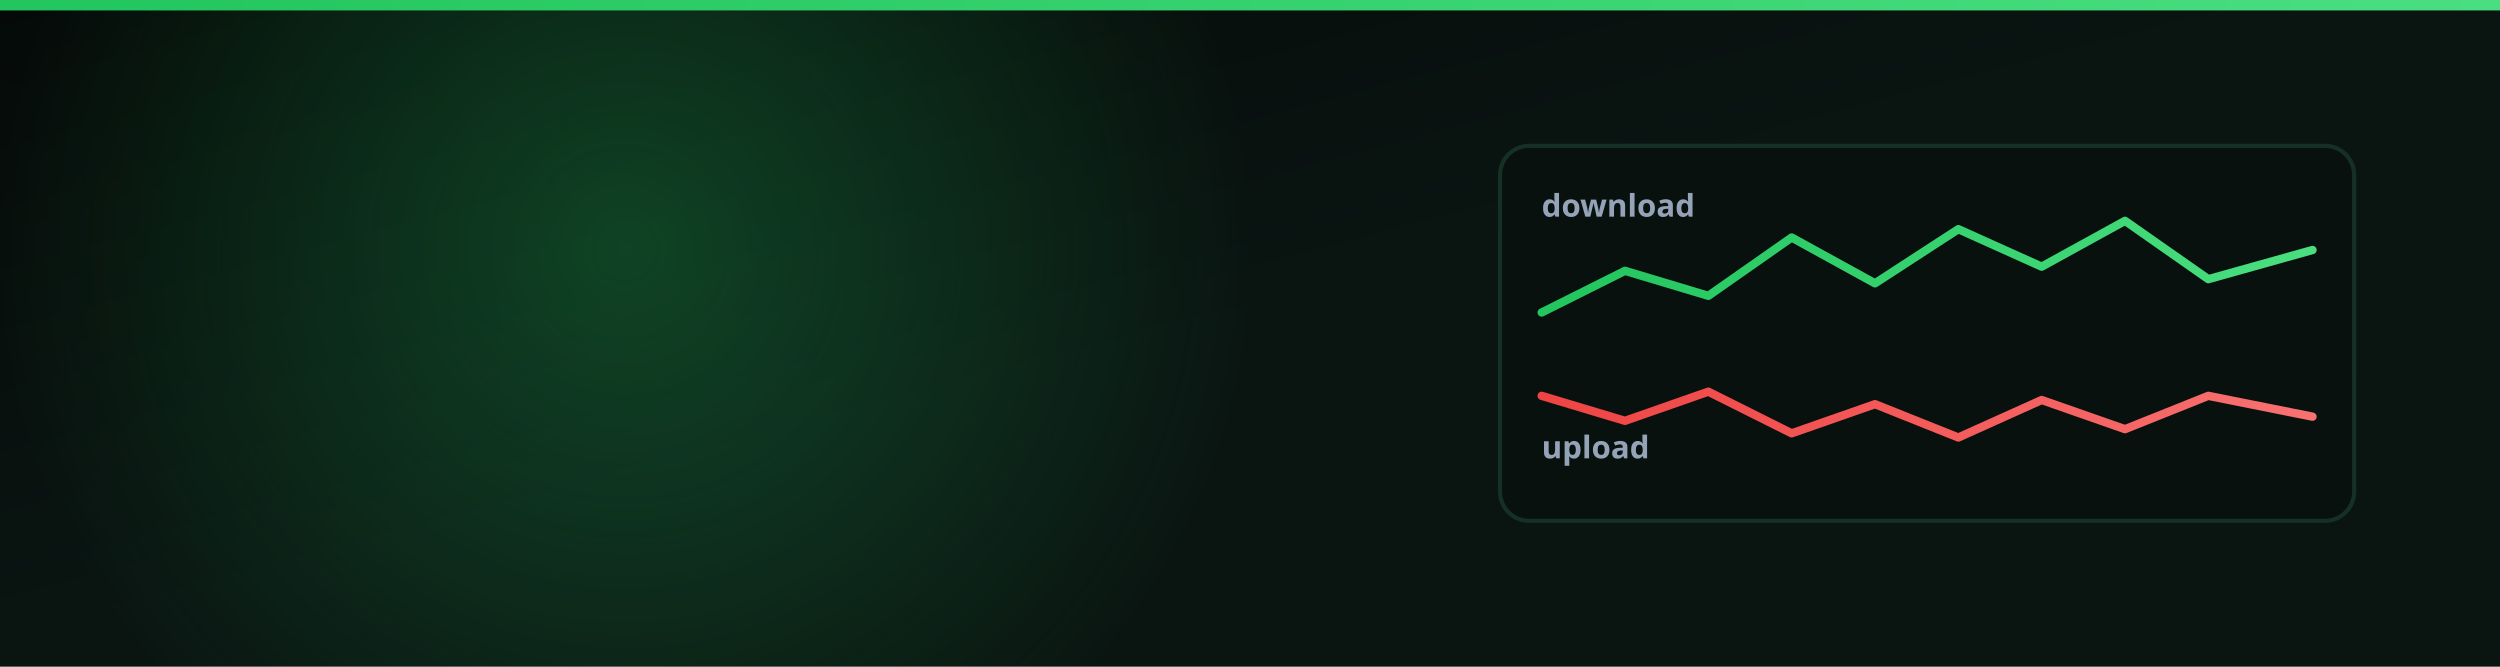
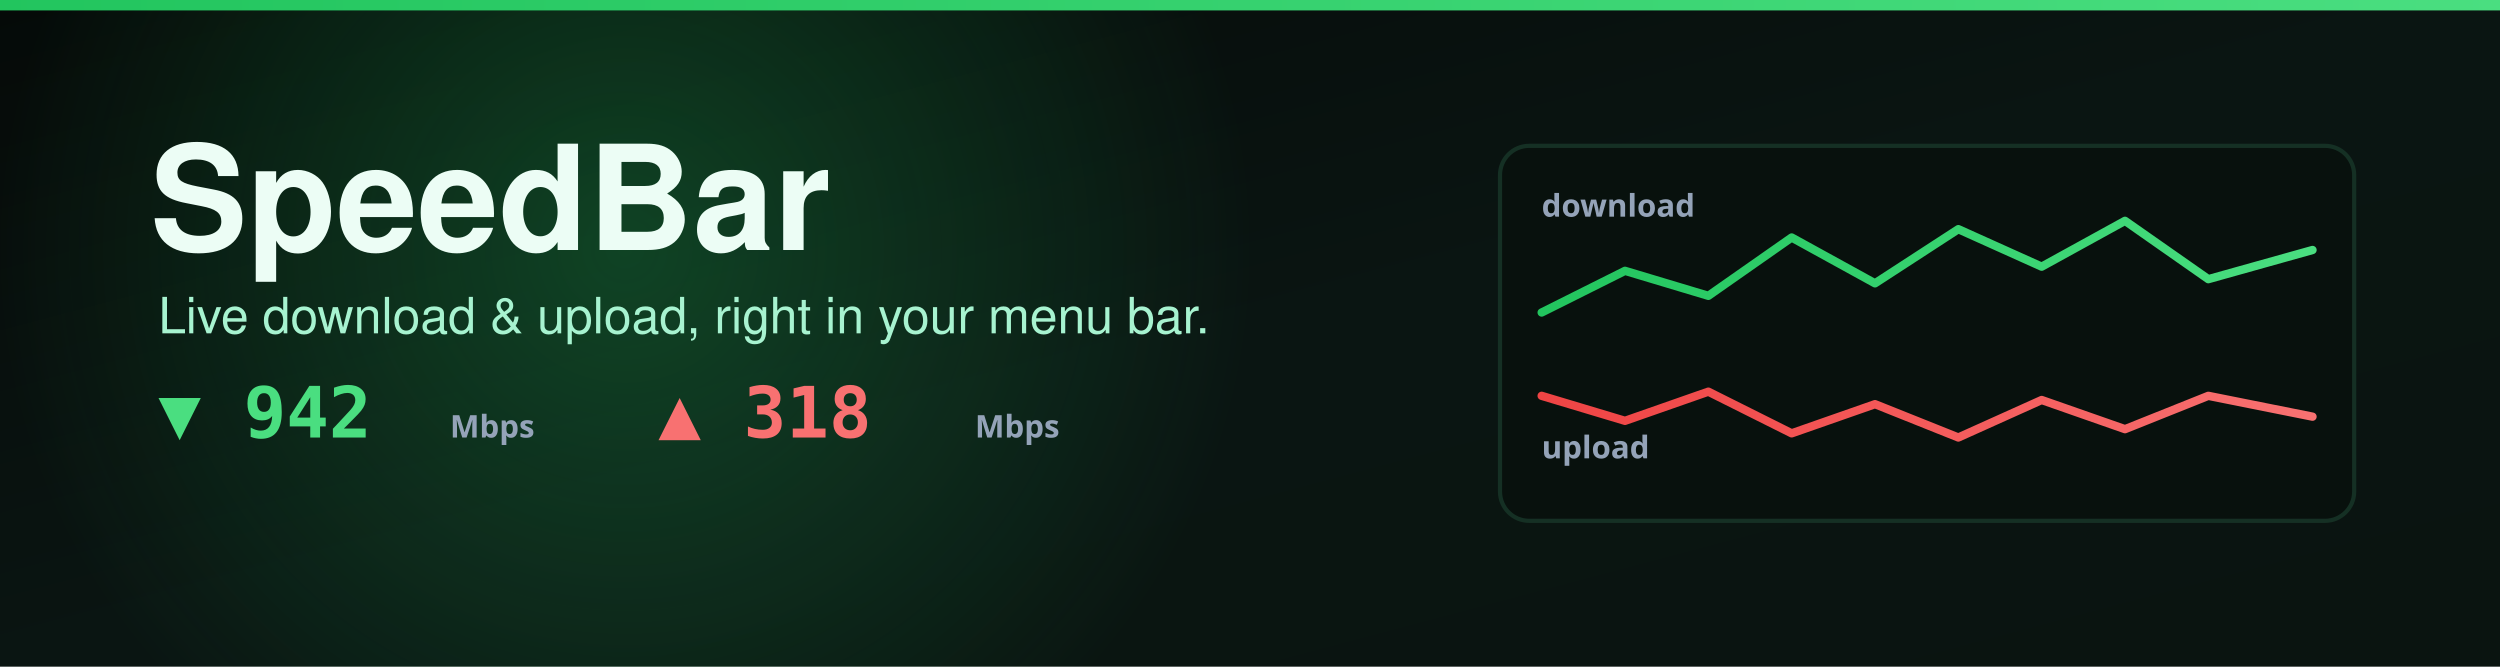
<svg xmlns="http://www.w3.org/2000/svg" viewBox="0 0 1200 320" width="1200" height="320" role="img" aria-label="SpeedBar — live network speed in the macOS menu bar">
  <defs>
    <linearGradient id="bg" x1="0" y1="0" x2="1" y2="1">
      <stop offset="0" stop-color="#050a08" />
      <stop offset="0.5" stop-color="#0a1512" />
      <stop offset="1" stop-color="#0a1410" />
    </linearGradient>
    <linearGradient id="dl" x1="0" y1="0" x2="1" y2="0">
      <stop offset="0" stop-color="#22c55e" />
      <stop offset="1" stop-color="#4ade80" />
    </linearGradient>
    <linearGradient id="ul" x1="0" y1="0" x2="1" y2="0">
      <stop offset="0" stop-color="#ef4444" />
      <stop offset="1" stop-color="#f87171" />
    </linearGradient>
    <radialGradient id="glow" cx="0.5" cy="0.5" r="0.5">
      <stop offset="0" stop-color="#22c55e" stop-opacity="0.28" />
      <stop offset="1" stop-color="#22c55e" stop-opacity="0" />
    </radialGradient>
    <style>
      .title{font:800 70px 'Segoe UI',Ubuntu,Helvetica,Arial,sans-serif;fill:#ecfdf5}
      .tag{font:500 24px 'Segoe UI',Ubuntu,Helvetica,Arial,sans-serif;fill:#a7f3d0}
      .mono{font:700 34px 'SFMono-Regular',Consolas,monospace}
      .lbl{font:600 15px 'Segoe UI',sans-serif;fill:#94a3b8}
-       .rise{opacity:0;animation:rise .7s ease-out forwards}
+       .rise{animation:rise .7s ease-out both}
      .d1{animation-delay:.1s}.d2{animation-delay:.3s}
-       @keyframes rise{to{opacity:1}}
+       @keyframes rise{from{opacity:0}to{opacity:1}}
      .dash{stroke-dasharray:6 10;animation:march 1s linear infinite}
      @keyframes march{to{stroke-dashoffset:-32}}
    </style>
  </defs>
  <rect width="1200" height="320" fill="url(#bg)" />
  <circle cx="300" cy="120" r="300" fill="url(#glow)">
    <animate attributeName="cx" values="300;900;300" dur="14s" repeatCount="indefinite" />
  </circle>
  <rect x="0" y="0" width="1200" height="5" fill="url(#dl)" />
  <g class="rise d1">
    <text x="72" y="120" class="title">SpeedBar</text>
  </g>
  <g class="rise d2">
    <text x="76" y="160" class="tag">Live download &amp; upload, right in your menu bar.</text>
  </g>
  <g transform="translate(76,210)" class="rise d2">
    <text class="mono" fill="#4ade80">▼ 942</text>
    <text x="140" y="0" class="lbl" fill="#4ade80">Mbps</text>
    <text x="240" y="0" class="mono" fill="#f87171">▲ 318</text>
    <text x="392" y="0" class="lbl" fill="#f87171">Mbps</text>
  </g>
  <g transform="translate(720,70)">
    <rect x="0" y="0" width="410" height="180" rx="14" fill="#08110d" stroke="#153024" stroke-width="2" />
    <text x="20" y="34" class="lbl" fill="#4ade80">download</text>
    <text x="20" y="150" class="lbl" fill="#f87171">upload</text>
    <polyline fill="none" stroke="url(#dl)" stroke-width="4" stroke-linecap="round" stroke-linejoin="round" points="20,80 60,60 100,72 140,44 180,66 220,40 260,58 300,36 340,64 390,50">
      <animate attributeName="points" dur="3s" repeatCount="indefinite" values="20,80 60,60 100,72 140,44 180,66 220,40 260,58 300,36 340,64 390,50;                 20,66 60,44 100,58 140,70 180,40 220,62 260,38 300,60 340,42 390,58;                 20,80 60,60 100,72 140,44 180,66 220,40 260,58 300,36 340,64 390,50" />
    </polyline>
    <polyline fill="none" stroke="url(#ul)" stroke-width="4" stroke-linecap="round" stroke-linejoin="round" points="20,120 60,132 100,118 140,138 180,124 220,140 260,122 300,136 340,120 390,130">
      <animate attributeName="points" dur="3.4s" repeatCount="indefinite" values="20,120 60,132 100,118 140,138 180,124 220,140 260,122 300,136 340,120 390,130;                 20,134 60,120 100,138 140,122 180,140 220,124 260,138 300,120 340,136 390,122;                 20,120 60,132 100,118 140,138 180,124 220,140 260,122 300,136 340,120 390,130" />
    </polyline>
  </g>
</svg>
